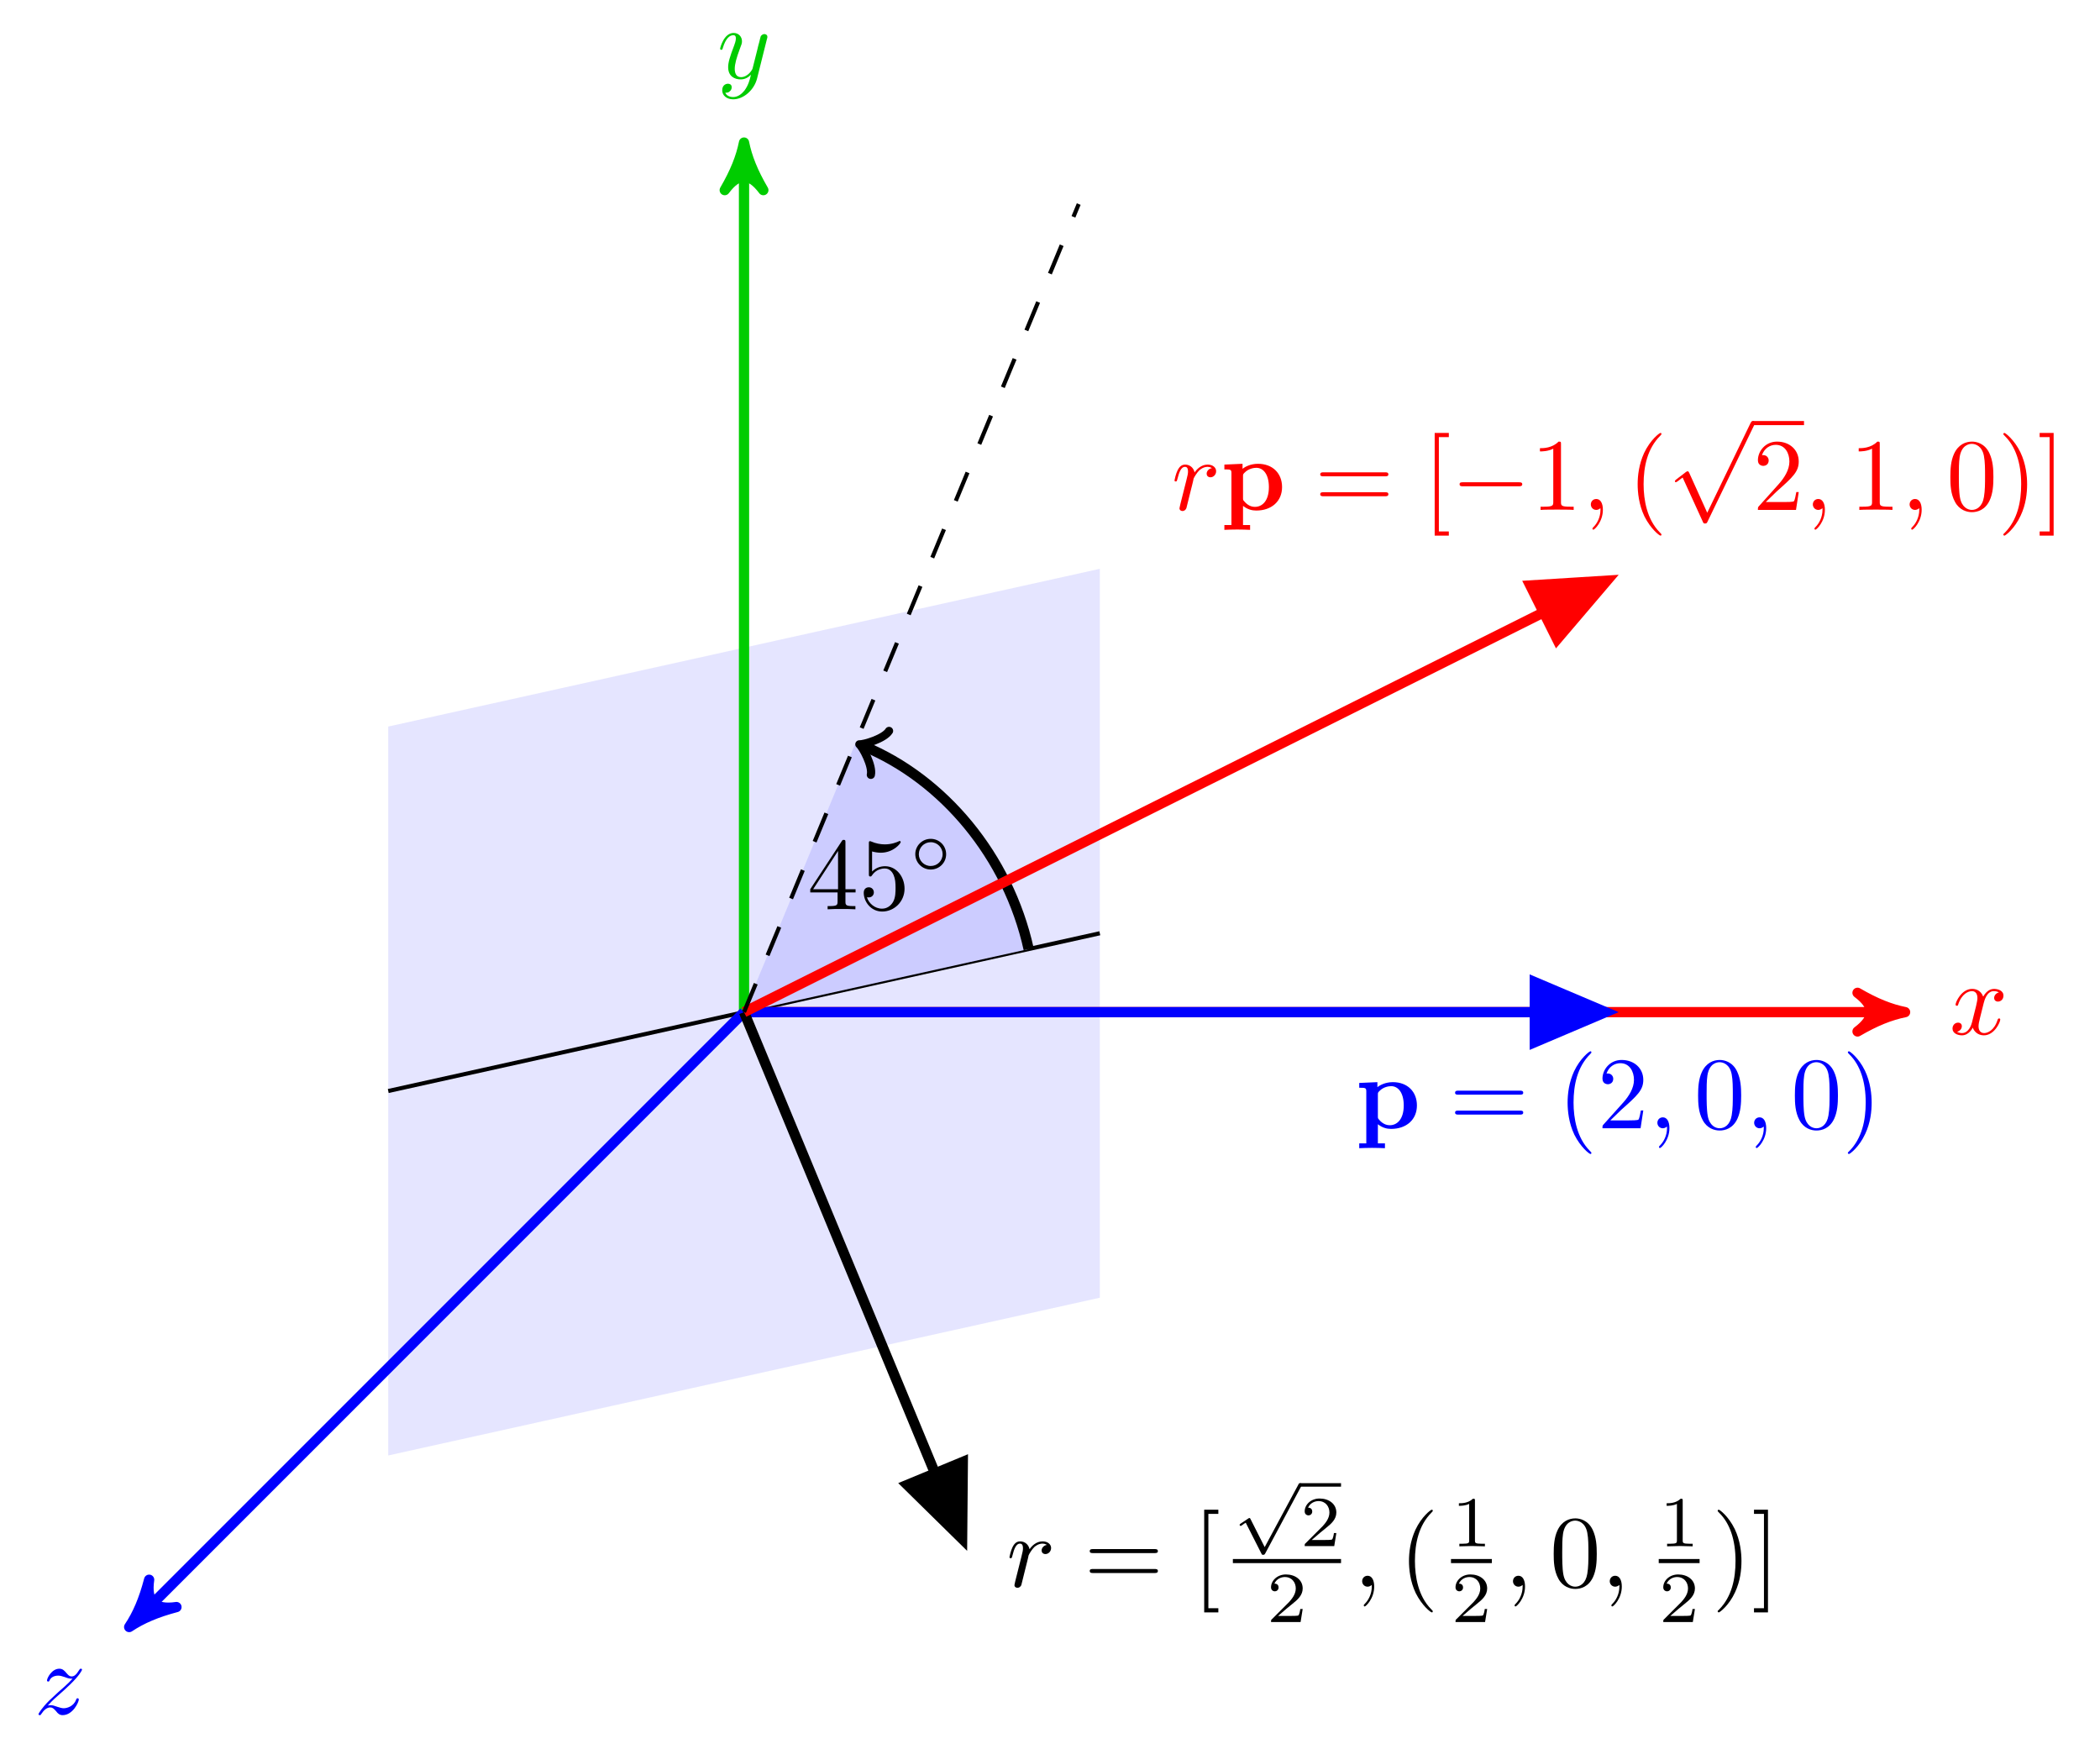
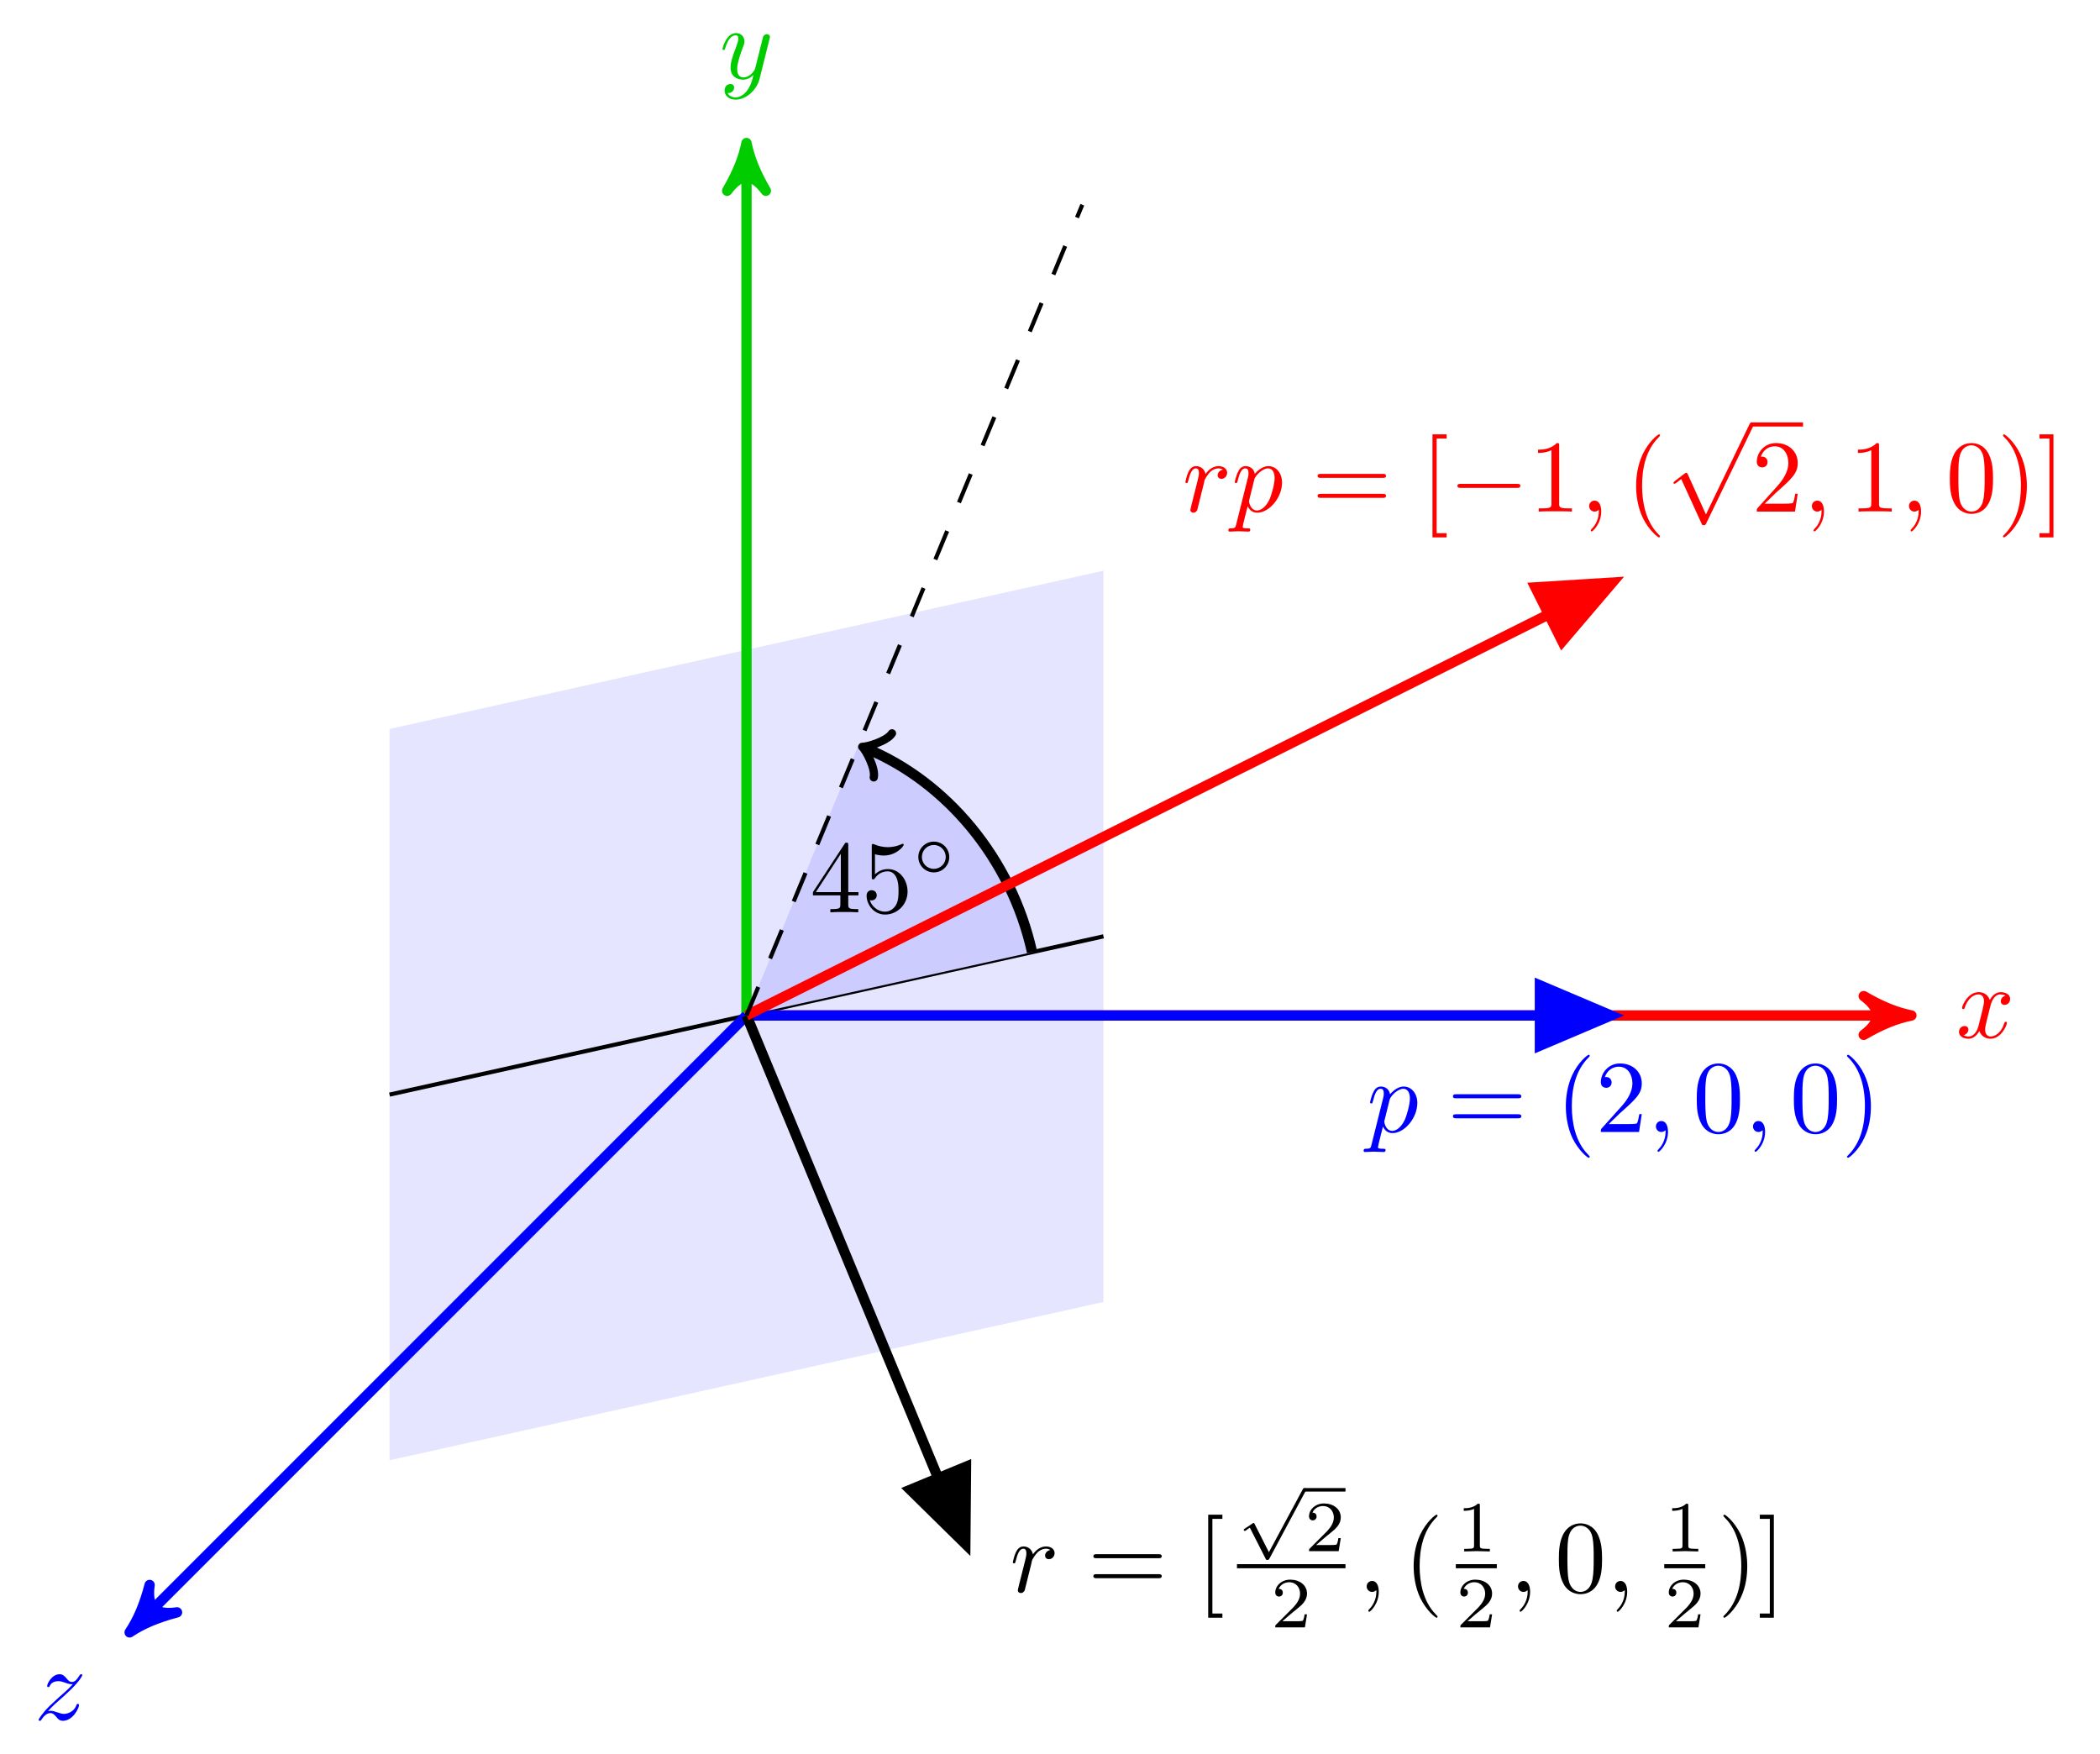
- <svg xmlns="http://www.w3.org/2000/svg" xmlns:xlink="http://www.w3.org/1999/xlink" width="204.181" height="169.962" viewBox="0 0 204.181 169.962">
+ <svg xmlns="http://www.w3.org/2000/svg" xmlns:xlink="http://www.w3.org/1999/xlink" width="203.505" height="169.962" viewBox="0 0 203.505 169.962">
  <defs>
    <g>
      <g id="glyph-0-0">
        <path d="M 2.938 -1.641 L 2.938 -0.781 C 2.938 -0.422 2.906 -0.312 2.172 -0.312 L 1.969 -0.312 L 1.969 0 C 2.375 -0.031 2.891 -0.031 3.312 -0.031 C 3.734 -0.031 4.25 -0.031 4.672 0 L 4.672 -0.312 L 4.453 -0.312 C 3.719 -0.312 3.703 -0.422 3.703 -0.781 L 3.703 -1.641 L 4.688 -1.641 L 4.688 -1.953 L 3.703 -1.953 L 3.703 -6.484 C 3.703 -6.688 3.703 -6.75 3.531 -6.75 C 3.453 -6.75 3.422 -6.75 3.344 -6.625 L 0.281 -1.953 L 0.281 -1.641 Z M 2.984 -1.953 L 0.562 -1.953 L 2.984 -5.672 Z M 2.984 -1.953 " />
      </g>
      <g id="glyph-0-1">
        <path d="M 4.469 -2 C 4.469 -3.188 3.656 -4.188 2.578 -4.188 C 2.109 -4.188 1.672 -4.031 1.312 -3.672 L 1.312 -5.625 C 1.516 -5.562 1.844 -5.5 2.156 -5.5 C 3.391 -5.5 4.094 -6.406 4.094 -6.531 C 4.094 -6.594 4.062 -6.641 3.984 -6.641 C 3.984 -6.641 3.953 -6.641 3.906 -6.609 C 3.703 -6.516 3.219 -6.312 2.547 -6.312 C 2.156 -6.312 1.688 -6.391 1.219 -6.594 C 1.141 -6.625 1.125 -6.625 1.109 -6.625 C 1 -6.625 1 -6.547 1 -6.391 L 1 -3.438 C 1 -3.266 1 -3.188 1.141 -3.188 C 1.219 -3.188 1.234 -3.203 1.281 -3.266 C 1.391 -3.422 1.75 -3.969 2.562 -3.969 C 3.078 -3.969 3.328 -3.516 3.406 -3.328 C 3.562 -2.953 3.594 -2.578 3.594 -2.078 C 3.594 -1.719 3.594 -1.125 3.344 -0.703 C 3.109 -0.312 2.734 -0.062 2.281 -0.062 C 1.562 -0.062 0.984 -0.594 0.812 -1.172 C 0.844 -1.172 0.875 -1.156 0.984 -1.156 C 1.312 -1.156 1.484 -1.406 1.484 -1.641 C 1.484 -1.891 1.312 -2.141 0.984 -2.141 C 0.844 -2.141 0.5 -2.062 0.5 -1.609 C 0.5 -0.75 1.188 0.219 2.297 0.219 C 3.453 0.219 4.469 -0.734 4.469 -2 Z M 4.469 -2 " />
      </g>
      <g id="glyph-0-2">
        <path d="M 6.844 -3.266 C 7 -3.266 7.188 -3.266 7.188 -3.453 C 7.188 -3.656 7 -3.656 6.859 -3.656 L 0.891 -3.656 C 0.75 -3.656 0.562 -3.656 0.562 -3.453 C 0.562 -3.266 0.75 -3.266 0.891 -3.266 Z M 6.859 -1.328 C 7 -1.328 7.188 -1.328 7.188 -1.531 C 7.188 -1.719 7 -1.719 6.844 -1.719 L 0.891 -1.719 C 0.75 -1.719 0.562 -1.719 0.562 -1.531 C 0.562 -1.328 0.75 -1.328 0.891 -1.328 Z M 6.859 -1.328 " />
      </g>
      <g id="glyph-0-3">
        <path d="M 3.297 2.391 C 3.297 2.359 3.297 2.344 3.125 2.172 C 1.891 0.922 1.562 -0.969 1.562 -2.5 C 1.562 -4.234 1.938 -5.969 3.172 -7.203 C 3.297 -7.328 3.297 -7.344 3.297 -7.375 C 3.297 -7.453 3.266 -7.484 3.203 -7.484 C 3.094 -7.484 2.203 -6.797 1.609 -5.531 C 1.109 -4.438 0.984 -3.328 0.984 -2.5 C 0.984 -1.719 1.094 -0.516 1.641 0.625 C 2.25 1.844 3.094 2.5 3.203 2.5 C 3.266 2.5 3.297 2.469 3.297 2.391 Z M 3.297 2.391 " />
      </g>
      <g id="glyph-0-4">
        <path d="M 1.266 -0.766 L 2.328 -1.797 C 3.875 -3.172 4.469 -3.703 4.469 -4.703 C 4.469 -5.844 3.578 -6.641 2.359 -6.641 C 1.234 -6.641 0.5 -5.719 0.5 -4.828 C 0.5 -4.281 1 -4.281 1.031 -4.281 C 1.203 -4.281 1.547 -4.391 1.547 -4.812 C 1.547 -5.062 1.359 -5.328 1.016 -5.328 C 0.938 -5.328 0.922 -5.328 0.891 -5.312 C 1.109 -5.969 1.656 -6.328 2.234 -6.328 C 3.141 -6.328 3.562 -5.516 3.562 -4.703 C 3.562 -3.906 3.078 -3.125 2.516 -2.5 L 0.609 -0.375 C 0.5 -0.266 0.5 -0.234 0.5 0 L 4.203 0 L 4.469 -1.734 L 4.234 -1.734 C 4.172 -1.438 4.109 -1 4 -0.844 C 3.938 -0.766 3.281 -0.766 3.062 -0.766 Z M 1.266 -0.766 " />
      </g>
      <g id="glyph-0-5">
        <path d="M 4.578 -3.188 C 4.578 -3.984 4.531 -4.781 4.188 -5.516 C 3.734 -6.484 2.906 -6.641 2.5 -6.641 C 1.891 -6.641 1.172 -6.375 0.75 -5.453 C 0.438 -4.766 0.391 -3.984 0.391 -3.188 C 0.391 -2.438 0.422 -1.547 0.844 -0.781 C 1.266 0.016 2 0.219 2.484 0.219 C 3.016 0.219 3.781 0.016 4.219 -0.938 C 4.531 -1.625 4.578 -2.406 4.578 -3.188 Z M 2.484 0 C 2.094 0 1.5 -0.25 1.328 -1.203 C 1.219 -1.797 1.219 -2.719 1.219 -3.312 C 1.219 -3.953 1.219 -4.609 1.297 -5.141 C 1.484 -6.328 2.234 -6.422 2.484 -6.422 C 2.812 -6.422 3.469 -6.234 3.656 -5.25 C 3.766 -4.688 3.766 -3.938 3.766 -3.312 C 3.766 -2.562 3.766 -1.891 3.656 -1.25 C 3.5 -0.297 2.938 0 2.484 0 Z M 2.484 0 " />
      </g>
      <g id="glyph-0-6">
        <path d="M 2.875 -2.5 C 2.875 -3.266 2.766 -4.469 2.219 -5.609 C 1.625 -6.828 0.766 -7.484 0.672 -7.484 C 0.609 -7.484 0.562 -7.438 0.562 -7.375 C 0.562 -7.344 0.562 -7.328 0.75 -7.141 C 1.734 -6.156 2.297 -4.578 2.297 -2.5 C 2.297 -0.781 1.938 0.969 0.703 2.219 C 0.562 2.344 0.562 2.359 0.562 2.391 C 0.562 2.453 0.609 2.5 0.672 2.5 C 0.766 2.5 1.672 1.812 2.25 0.547 C 2.766 -0.547 2.875 -1.656 2.875 -2.5 Z M 2.875 -2.5 " />
      </g>
      <g id="glyph-0-7">
        <path d="M 2.547 2.5 L 2.547 2.094 L 1.578 2.094 L 1.578 -7.078 L 2.547 -7.078 L 2.547 -7.484 L 1.172 -7.484 L 1.172 2.5 Z M 2.547 2.5 " />
      </g>
      <g id="glyph-0-8">
        <path d="M 1.578 -7.484 L 0.219 -7.484 L 0.219 -7.078 L 1.188 -7.078 L 1.188 2.094 L 0.219 2.094 L 0.219 2.5 L 1.578 2.5 Z M 1.578 -7.484 " />
      </g>
      <g id="glyph-0-9">
        <path d="M 2.938 -6.375 C 2.938 -6.625 2.938 -6.641 2.703 -6.641 C 2.078 -6 1.203 -6 0.891 -6 L 0.891 -5.688 C 1.094 -5.688 1.672 -5.688 2.188 -5.953 L 2.188 -0.781 C 2.188 -0.422 2.156 -0.312 1.266 -0.312 L 0.953 -0.312 L 0.953 0 C 1.297 -0.031 2.156 -0.031 2.562 -0.031 C 2.953 -0.031 3.828 -0.031 4.172 0 L 4.172 -0.312 L 3.859 -0.312 C 2.953 -0.312 2.938 -0.422 2.938 -0.781 Z M 2.938 -6.375 " />
      </g>
      <g id="glyph-1-0">
        <path d="M 3.531 -1.734 C 3.531 -2.578 2.859 -3.234 2.031 -3.234 C 1.203 -3.234 0.531 -2.562 0.531 -1.75 C 0.531 -0.906 1.219 -0.25 2.031 -0.25 C 2.875 -0.25 3.531 -0.922 3.531 -1.734 Z M 2.031 -0.594 C 1.375 -0.594 0.875 -1.125 0.875 -1.734 C 0.875 -2.391 1.391 -2.906 2.031 -2.906 C 2.688 -2.906 3.188 -2.375 3.188 -1.75 C 3.188 -1.094 2.672 -0.594 2.031 -0.594 Z M 2.031 -0.594 " />
      </g>
      <g id="glyph-1-1">
        <path d="M 3.094 5.875 L 1.719 3.156 C 1.688 3.094 1.672 3.047 1.609 3.047 C 1.578 3.047 1.562 3.047 1.5 3.094 L 0.75 3.594 C 0.656 3.656 0.656 3.688 0.656 3.719 C 0.656 3.75 0.688 3.812 0.75 3.812 C 0.781 3.812 0.797 3.812 0.891 3.75 C 0.969 3.688 1.156 3.547 1.25 3.5 L 2.781 6.516 C 2.828 6.609 2.844 6.625 2.938 6.625 C 3 6.625 3.078 6.625 3.141 6.5 L 6.641 -0.031 C 6.703 -0.125 6.703 -0.125 6.703 -0.172 C 6.703 -0.281 6.609 -0.344 6.531 -0.344 C 6.438 -0.344 6.391 -0.281 6.359 -0.188 Z M 3.094 5.875 " />
      </g>
      <g id="glyph-2-0">
        <path d="M 3.328 -3.016 C 3.391 -3.266 3.625 -4.188 4.312 -4.188 C 4.359 -4.188 4.609 -4.188 4.812 -4.062 C 4.531 -4 4.344 -3.766 4.344 -3.516 C 4.344 -3.359 4.453 -3.172 4.719 -3.172 C 4.938 -3.172 5.25 -3.344 5.25 -3.75 C 5.25 -4.266 4.672 -4.406 4.328 -4.406 C 3.75 -4.406 3.406 -3.875 3.281 -3.656 C 3.031 -4.312 2.5 -4.406 2.203 -4.406 C 1.172 -4.406 0.594 -3.125 0.594 -2.875 C 0.594 -2.766 0.703 -2.766 0.719 -2.766 C 0.797 -2.766 0.828 -2.797 0.844 -2.875 C 1.188 -3.938 1.844 -4.188 2.188 -4.188 C 2.375 -4.188 2.719 -4.094 2.719 -3.516 C 2.719 -3.203 2.547 -2.547 2.188 -1.141 C 2.031 -0.531 1.672 -0.109 1.234 -0.109 C 1.172 -0.109 0.953 -0.109 0.734 -0.234 C 0.984 -0.297 1.203 -0.5 1.203 -0.781 C 1.203 -1.047 0.984 -1.125 0.844 -1.125 C 0.531 -1.125 0.297 -0.875 0.297 -0.547 C 0.297 -0.094 0.781 0.109 1.219 0.109 C 1.891 0.109 2.25 -0.594 2.266 -0.641 C 2.391 -0.281 2.75 0.109 3.344 0.109 C 4.375 0.109 4.938 -1.172 4.938 -1.422 C 4.938 -1.531 4.859 -1.531 4.828 -1.531 C 4.734 -1.531 4.719 -1.484 4.688 -1.422 C 4.359 -0.344 3.688 -0.109 3.375 -0.109 C 2.984 -0.109 2.828 -0.422 2.828 -0.766 C 2.828 -0.984 2.875 -1.203 2.984 -1.641 Z M 3.328 -3.016 " />
      </g>
      <g id="glyph-2-1">
        <path d="M 4.844 -3.797 C 4.891 -3.938 4.891 -3.953 4.891 -4.031 C 4.891 -4.203 4.75 -4.297 4.594 -4.297 C 4.5 -4.297 4.344 -4.234 4.25 -4.094 C 4.234 -4.031 4.141 -3.734 4.109 -3.547 C 4.031 -3.297 3.969 -3.016 3.906 -2.75 L 3.453 -0.953 C 3.422 -0.812 2.984 -0.109 2.328 -0.109 C 1.828 -0.109 1.719 -0.547 1.719 -0.922 C 1.719 -1.375 1.891 -2 2.219 -2.875 C 2.375 -3.281 2.422 -3.391 2.422 -3.594 C 2.422 -4.031 2.109 -4.406 1.609 -4.406 C 0.656 -4.406 0.297 -2.953 0.297 -2.875 C 0.297 -2.766 0.391 -2.766 0.406 -2.766 C 0.516 -2.766 0.516 -2.797 0.562 -2.953 C 0.844 -3.891 1.234 -4.188 1.578 -4.188 C 1.656 -4.188 1.828 -4.188 1.828 -3.875 C 1.828 -3.625 1.719 -3.359 1.656 -3.172 C 1.25 -2.109 1.078 -1.547 1.078 -1.078 C 1.078 -0.188 1.703 0.109 2.297 0.109 C 2.688 0.109 3.016 -0.062 3.297 -0.344 C 3.172 0.172 3.047 0.672 2.656 1.203 C 2.391 1.531 2.016 1.828 1.562 1.828 C 1.422 1.828 0.969 1.797 0.797 1.406 C 0.953 1.406 1.094 1.406 1.219 1.281 C 1.328 1.203 1.422 1.062 1.422 0.875 C 1.422 0.562 1.156 0.531 1.062 0.531 C 0.828 0.531 0.5 0.688 0.5 1.172 C 0.5 1.672 0.938 2.047 1.562 2.047 C 2.578 2.047 3.609 1.141 3.891 0.016 Z M 4.844 -3.797 " />
      </g>
      <g id="glyph-2-2">
        <path d="M 1.328 -0.828 C 1.859 -1.406 2.156 -1.656 2.516 -1.969 C 2.516 -1.969 3.125 -2.5 3.484 -2.859 C 4.438 -3.781 4.656 -4.266 4.656 -4.312 C 4.656 -4.406 4.562 -4.406 4.547 -4.406 C 4.469 -4.406 4.453 -4.391 4.391 -4.297 C 4.094 -3.812 3.891 -3.656 3.656 -3.656 C 3.406 -3.656 3.297 -3.812 3.141 -3.984 C 2.953 -4.203 2.781 -4.406 2.453 -4.406 C 1.703 -4.406 1.25 -3.484 1.25 -3.266 C 1.25 -3.219 1.281 -3.156 1.359 -3.156 C 1.453 -3.156 1.469 -3.203 1.5 -3.266 C 1.688 -3.734 2.266 -3.734 2.344 -3.734 C 2.547 -3.734 2.734 -3.672 2.969 -3.594 C 3.375 -3.438 3.484 -3.438 3.734 -3.438 C 3.375 -3.016 2.547 -2.297 2.359 -2.141 L 1.453 -1.297 C 0.781 -0.625 0.422 -0.062 0.422 0.016 C 0.422 0.109 0.531 0.109 0.547 0.109 C 0.625 0.109 0.641 0.094 0.703 -0.016 C 0.938 -0.375 1.234 -0.641 1.562 -0.641 C 1.781 -0.641 1.891 -0.547 2.141 -0.266 C 2.297 -0.047 2.484 0.109 2.766 0.109 C 3.766 0.109 4.344 -1.156 4.344 -1.422 C 4.344 -1.469 4.297 -1.531 4.219 -1.531 C 4.125 -1.531 4.109 -1.469 4.078 -1.391 C 3.844 -0.75 3.203 -0.562 2.875 -0.562 C 2.688 -0.562 2.5 -0.625 2.297 -0.688 C 1.953 -0.812 1.797 -0.859 1.594 -0.859 C 1.578 -0.859 1.422 -0.859 1.328 -0.828 Z M 1.328 -0.828 " />
      </g>
      <g id="glyph-2-3">
+         <path d="M 0.453 1.219 C 0.375 1.562 0.344 1.625 -0.094 1.625 C -0.203 1.625 -0.312 1.625 -0.312 1.812 C -0.312 1.891 -0.266 1.938 -0.188 1.938 C 0.078 1.938 0.375 1.906 0.641 1.906 C 0.984 1.906 1.312 1.938 1.641 1.938 C 1.688 1.938 1.812 1.938 1.812 1.734 C 1.812 1.625 1.719 1.625 1.578 1.625 C 1.078 1.625 1.078 1.562 1.078 1.469 C 1.078 1.344 1.5 -0.281 1.562 -0.531 C 1.688 -0.234 1.969 0.109 2.484 0.109 C 3.641 0.109 4.891 -1.344 4.891 -2.812 C 4.891 -3.75 4.312 -4.406 3.562 -4.406 C 3.062 -4.406 2.578 -4.047 2.25 -3.656 C 2.156 -4.203 1.719 -4.406 1.359 -4.406 C 0.891 -4.406 0.703 -4.016 0.625 -3.844 C 0.438 -3.5 0.312 -2.906 0.312 -2.875 C 0.312 -2.766 0.406 -2.766 0.422 -2.766 C 0.531 -2.766 0.531 -2.781 0.594 -3 C 0.766 -3.703 0.969 -4.188 1.328 -4.188 C 1.5 -4.188 1.641 -4.109 1.641 -3.734 C 1.641 -3.5 1.609 -3.391 1.562 -3.219 Z M 2.203 -3.109 C 2.266 -3.375 2.547 -3.656 2.719 -3.812 C 3.078 -4.109 3.359 -4.188 3.531 -4.188 C 3.922 -4.188 4.172 -3.844 4.172 -3.25 C 4.172 -2.656 3.844 -1.516 3.656 -1.141 C 3.312 -0.438 2.844 -0.109 2.469 -0.109 C 1.812 -0.109 1.688 -0.938 1.688 -1 C 1.688 -1.016 1.688 -1.031 1.719 -1.156 Z M 2.203 -3.109 " />
+       </g>
+       <g id="glyph-2-4">
        <path d="M 2.031 -0.016 C 2.031 -0.672 1.781 -1.062 1.391 -1.062 C 1.062 -1.062 0.859 -0.812 0.859 -0.531 C 0.859 -0.266 1.062 0 1.391 0 C 1.5 0 1.641 -0.047 1.734 -0.125 C 1.766 -0.156 1.781 -0.156 1.781 -0.156 C 1.797 -0.156 1.797 -0.156 1.797 -0.016 C 1.797 0.734 1.453 1.328 1.125 1.656 C 1.016 1.766 1.016 1.781 1.016 1.812 C 1.016 1.891 1.062 1.922 1.109 1.922 C 1.219 1.922 2.031 1.156 2.031 -0.016 Z M 2.031 -0.016 " />
      </g>
-       <g id="glyph-2-4">
+       <g id="glyph-2-5">
        <path d="M 0.875 -0.594 C 0.844 -0.438 0.781 -0.203 0.781 -0.156 C 0.781 0.016 0.922 0.109 1.078 0.109 C 1.203 0.109 1.375 0.031 1.453 -0.172 C 1.469 -0.203 1.797 -1.562 1.844 -1.75 C 1.922 -2.078 2.109 -2.766 2.156 -3.047 C 2.203 -3.172 2.484 -3.641 2.719 -3.859 C 2.797 -3.922 3.094 -4.188 3.516 -4.188 C 3.781 -4.188 3.922 -4.062 3.938 -4.062 C 3.641 -4.016 3.422 -3.781 3.422 -3.516 C 3.422 -3.359 3.531 -3.172 3.797 -3.172 C 4.062 -3.172 4.344 -3.406 4.344 -3.766 C 4.344 -4.109 4.031 -4.406 3.516 -4.406 C 2.875 -4.406 2.438 -3.922 2.25 -3.641 C 2.156 -4.094 1.797 -4.406 1.328 -4.406 C 0.875 -4.406 0.688 -4.016 0.594 -3.844 C 0.422 -3.5 0.297 -2.906 0.297 -2.875 C 0.297 -2.766 0.391 -2.766 0.406 -2.766 C 0.516 -2.766 0.516 -2.781 0.578 -3 C 0.75 -3.703 0.953 -4.188 1.312 -4.188 C 1.469 -4.188 1.609 -4.109 1.609 -3.734 C 1.609 -3.516 1.578 -3.406 1.453 -2.891 Z M 0.875 -0.594 " />
      </g>
      <g id="glyph-3-0">
-         <path d="M 2.188 -3.281 C 2.188 -3.469 2.203 -3.484 2.344 -3.625 C 2.734 -4.031 3.266 -4.094 3.484 -4.094 C 4.141 -4.094 4.703 -3.484 4.703 -2.219 C 4.703 -0.812 4 -0.297 3.359 -0.297 C 3.219 -0.297 2.75 -0.297 2.297 -0.844 C 2.188 -0.969 2.188 -0.984 2.188 -1.172 Z M 2.188 -0.391 C 2.625 -0.047 3.062 0.062 3.469 0.062 C 4.969 0.062 5.984 -0.844 5.984 -2.219 C 5.984 -3.547 5.078 -4.484 3.641 -4.484 C 2.891 -4.484 2.359 -4.172 2.141 -4 L 2.141 -4.484 L 0.375 -4.406 L 0.375 -3.938 C 0.984 -3.938 1.062 -3.938 1.062 -3.562 L 1.062 1.469 L 0.375 1.469 L 0.375 1.938 C 0.641 1.922 1.25 1.906 1.625 1.906 C 2.016 1.906 2.609 1.922 2.875 1.938 L 2.875 1.469 L 2.188 1.469 Z M 2.188 -0.391 " />
+         <path d="M 3.516 -1.266 L 3.281 -1.266 C 3.266 -1.109 3.188 -0.703 3.094 -0.641 C 3.047 -0.594 2.516 -0.594 2.406 -0.594 L 1.125 -0.594 C 1.859 -1.234 2.109 -1.438 2.516 -1.766 C 3.031 -2.172 3.516 -2.609 3.516 -3.266 C 3.516 -4.109 2.781 -4.625 1.891 -4.625 C 1.031 -4.625 0.438 -4.016 0.438 -3.375 C 0.438 -3.031 0.734 -2.984 0.812 -2.984 C 0.969 -2.984 1.172 -3.109 1.172 -3.359 C 1.172 -3.484 1.125 -3.734 0.766 -3.734 C 0.984 -4.219 1.453 -4.375 1.781 -4.375 C 2.484 -4.375 2.844 -3.828 2.844 -3.266 C 2.844 -2.656 2.406 -2.188 2.188 -1.938 L 0.516 -0.266 C 0.438 -0.203 0.438 -0.188 0.438 0 L 3.312 0 Z M 3.516 -1.266 " />
+       </g>
+       <g id="glyph-3-1">
+         <path d="M 2.328 -4.438 C 2.328 -4.625 2.328 -4.625 2.125 -4.625 C 1.672 -4.188 1.047 -4.188 0.766 -4.188 L 0.766 -3.938 C 0.922 -3.938 1.391 -3.938 1.766 -4.125 L 1.766 -0.578 C 1.766 -0.344 1.766 -0.25 1.078 -0.25 L 0.812 -0.25 L 0.812 0 C 0.938 0 1.797 -0.031 2.047 -0.031 C 2.266 -0.031 3.141 0 3.297 0 L 3.297 -0.25 L 3.031 -0.25 C 2.328 -0.25 2.328 -0.344 2.328 -0.578 Z M 2.328 -4.438 " />
      </g>
      <g id="glyph-4-0">
-         <path d="M 3.516 -1.266 L 3.281 -1.266 C 3.266 -1.109 3.188 -0.703 3.094 -0.641 C 3.047 -0.594 2.516 -0.594 2.406 -0.594 L 1.125 -0.594 C 1.859 -1.234 2.109 -1.438 2.516 -1.766 C 3.031 -2.172 3.516 -2.609 3.516 -3.266 C 3.516 -4.109 2.781 -4.625 1.891 -4.625 C 1.031 -4.625 0.438 -4.016 0.438 -3.375 C 0.438 -3.031 0.734 -2.984 0.812 -2.984 C 0.969 -2.984 1.172 -3.109 1.172 -3.359 C 1.172 -3.484 1.125 -3.734 0.766 -3.734 C 0.984 -4.219 1.453 -4.375 1.781 -4.375 C 2.484 -4.375 2.844 -3.828 2.844 -3.266 C 2.844 -2.656 2.406 -2.188 2.188 -1.938 L 0.516 -0.266 C 0.438 -0.203 0.438 -0.188 0.438 0 L 3.312 0 Z M 3.516 -1.266 " />
+         <path d="M 6.562 -2.297 C 6.734 -2.297 6.922 -2.297 6.922 -2.5 C 6.922 -2.688 6.734 -2.688 6.562 -2.688 L 1.172 -2.688 C 1 -2.688 0.828 -2.688 0.828 -2.5 C 0.828 -2.297 1 -2.297 1.172 -2.297 Z M 6.562 -2.297 " />
      </g>
      <g id="glyph-4-1">
-         <path d="M 2.328 -4.438 C 2.328 -4.625 2.328 -4.625 2.125 -4.625 C 1.672 -4.188 1.047 -4.188 0.766 -4.188 L 0.766 -3.938 C 0.922 -3.938 1.391 -3.938 1.766 -4.125 L 1.766 -0.578 C 1.766 -0.344 1.766 -0.25 1.078 -0.25 L 0.812 -0.25 L 0.812 0 C 0.938 0 1.797 -0.031 2.047 -0.031 C 2.266 -0.031 3.141 0 3.297 0 L 3.297 -0.25 L 3.031 -0.25 C 2.328 -0.25 2.328 -0.344 2.328 -0.578 Z M 2.328 -4.438 " />
-       </g>
-       <g id="glyph-5-0">
-         <path d="M 6.562 -2.297 C 6.734 -2.297 6.922 -2.297 6.922 -2.5 C 6.922 -2.688 6.734 -2.688 6.562 -2.688 L 1.172 -2.688 C 1 -2.688 0.828 -2.688 0.828 -2.5 C 0.828 -2.297 1 -2.297 1.172 -2.297 Z M 6.562 -2.297 " />
-       </g>
-       <g id="glyph-5-1">
        <path d="M 3.875 8.516 L 2.125 4.641 C 2.047 4.484 2 4.484 1.969 4.484 C 1.969 4.484 1.906 4.484 1.797 4.562 L 0.859 5.281 C 0.734 5.391 0.734 5.406 0.734 5.438 C 0.734 5.5 0.75 5.547 0.828 5.547 C 0.891 5.547 1.062 5.406 1.172 5.328 C 1.219 5.281 1.375 5.172 1.484 5.094 L 3.453 9.406 C 3.516 9.562 3.562 9.562 3.656 9.562 C 3.812 9.562 3.844 9.516 3.906 9.375 L 8.438 0 C 8.5 -0.141 8.5 -0.172 8.5 -0.203 C 8.5 -0.297 8.422 -0.406 8.297 -0.406 C 8.219 -0.406 8.156 -0.344 8.078 -0.188 Z M 3.875 8.516 " />
      </g>
    </g>
    <clipPath id="clip-0">
      <path clip-rule="nonzero" d="M 0 84 L 87 84 L 87 169.961 L 0 169.961 Z M 0 84 " />
    </clipPath>
  </defs>
  <path fill-rule="nonzero" fill="rgb(79.999%, 79.999%, 100%)" fill-opacity="0.5" d="M 37.75 141.504 L 106.934 126.168 L 106.934 55.301 L 37.75 70.637 " />
  <path fill="none" stroke-width="0.399" stroke-linecap="butt" stroke-linejoin="miter" stroke="rgb(0%, 0%, 0%)" stroke-opacity="1" stroke-miterlimit="10" d="M -34.591 -7.667 L 34.593 7.669 " transform="matrix(1, 0, 0, -1, 72.341, 98.403)" />
  <path fill-rule="nonzero" fill="rgb(79.999%, 79.999%, 100%)" fill-opacity="1" d="M 72.34 98.402 L 100.016 92.27 C 98.016 83.242 91.73 75.754 83.188 72.215 " />
  <path fill="none" stroke-width="0.996" stroke-linecap="butt" stroke-linejoin="miter" stroke="rgb(0%, 0%, 0%)" stroke-opacity="1" stroke-miterlimit="10" d="M 27.675 6.133 C 25.675 15.161 19.389 22.649 11.616 25.868 " transform="matrix(1, 0, 0, -1, 72.341, 98.403)" />
  <path fill="none" stroke-width="0.797" stroke-linecap="round" stroke-linejoin="round" stroke="rgb(0%, 0%, 0%)" stroke-opacity="1" stroke-miterlimit="10" d="M -1.732 2.312 C -1.589 1.446 -0.001 0.145 0.435 0 C 0.001 -0.146 -1.589 -1.443 -1.733 -2.31 " transform="matrix(-0.92383, -0.38263, -0.38263, 0.92383, 83.95669, 72.53331)" />
  <g fill="rgb(0%, 0%, 0%)" fill-opacity="1">
    <use xlink:href="#glyph-0-0" x="78.499" y="88.404" />
    <use xlink:href="#glyph-0-1" x="83.48" y="88.404" />
  </g>
  <g fill="rgb(0%, 0%, 0%)" fill-opacity="1">
    <use xlink:href="#glyph-1-0" x="88.461" y="84.788" />
  </g>
  <path fill="none" stroke-width="0.996" stroke-linecap="butt" stroke-linejoin="miter" stroke="rgb(100%, 0%, 0%)" stroke-opacity="1" stroke-miterlimit="10" d="M -0.001 0.001 L 111.733 0.001 " transform="matrix(1, 0, 0, -1, 72.341, 98.403)" />
  <path fill-rule="nonzero" fill="rgb(100%, 0%, 0%)" fill-opacity="1" stroke-width="0.996" stroke-linecap="butt" stroke-linejoin="round" stroke="rgb(100%, 0%, 0%)" stroke-opacity="1" stroke-miterlimit="10" d="M 1.156 0.001 C -0.289 0.29 -1.735 0.868 -3.469 1.88 C -1.735 0.579 -1.735 -0.577 -3.469 -1.878 C -1.735 -0.867 -0.289 -0.288 1.156 0.001 Z M 1.156 0.001 " transform="matrix(1, 0, 0, -1, 184.0744, 98.403)" />
  <g fill="rgb(100%, 0%, 0%)" fill-opacity="1">
    <use xlink:href="#glyph-2-0" x="189.544" y="100.548" />
  </g>
  <path fill="none" stroke-width="0.996" stroke-linecap="butt" stroke-linejoin="miter" stroke="rgb(0%, 79.999%, 0%)" stroke-opacity="1" stroke-miterlimit="10" d="M -0.001 0.001 L -0.001 83.387 " transform="matrix(1, 0, 0, -1, 72.341, 98.403)" />
  <path fill-rule="nonzero" fill="rgb(0%, 79.999%, 0%)" fill-opacity="1" stroke-width="0.996" stroke-linecap="butt" stroke-linejoin="round" stroke="rgb(0%, 79.999%, 0%)" stroke-opacity="1" stroke-miterlimit="10" d="M 1.157 0.001 C -0.288 0.29 -1.734 0.868 -3.468 1.876 C -1.734 0.579 -1.734 -0.577 -3.468 -1.878 C -1.734 -0.866 -0.288 -0.288 1.157 0.001 Z M 1.157 0.001 " transform="matrix(0, -1, -1, 0, 72.341, 15.0164)" />
  <g fill="rgb(0%, 79.999%, 0%)" fill-opacity="1">
    <use xlink:href="#glyph-2-1" x="69.72" y="7.609" />
  </g>
  <g clip-path="url(#clip-0)">
    <path fill="none" stroke-width="0.996" stroke-linecap="butt" stroke-linejoin="miter" stroke="rgb(0%, 0%, 100%)" stroke-opacity="1" stroke-miterlimit="10" d="M -0.001 0.001 L -58.962 -58.964 " transform="matrix(1, 0, 0, -1, 72.341, 98.403)" />
  </g>
  <path fill-rule="nonzero" fill="rgb(0%, 0%, 100%)" fill-opacity="1" stroke-width="0.996" stroke-linecap="butt" stroke-linejoin="round" stroke="rgb(0%, 0%, 100%)" stroke-opacity="1" stroke-miterlimit="10" d="M 1.157 -0.001 C -0.287 0.289 -1.732 0.866 -3.467 1.877 C -1.732 0.579 -1.735 -0.579 -3.467 -1.88 C -1.735 -0.866 -0.29 -0.289 1.157 -0.001 Z M 1.157 -0.001 " transform="matrix(-0.7071, 0.7071, 0.7071, 0.7071, 13.37771, 157.3663)" />
  <g fill="rgb(0%, 0%, 100%)" fill-opacity="1">
    <use xlink:href="#glyph-2-2" x="3.32" y="166.642" />
  </g>
  <path fill="none" stroke-width="0.996" stroke-linecap="butt" stroke-linejoin="miter" stroke="rgb(0%, 0%, 100%)" stroke-opacity="1" stroke-miterlimit="10" d="M -0.001 0.001 L 83.393 0.001 " transform="matrix(1, 0, 0, -1, 72.341, 98.403)" />
  <path fill-rule="nonzero" fill="rgb(0%, 0%, 100%)" fill-opacity="1" stroke-width="0.996" stroke-linecap="butt" stroke-linejoin="miter" stroke="rgb(0%, 0%, 100%)" stroke-opacity="1" stroke-miterlimit="10" d="M -6.506 2.919 L 0.373 0.001 L -6.506 -2.921 Z M -6.506 2.919 " transform="matrix(1, 0, 0, -1, 155.7326, 98.403)" />
  <g fill="rgb(0%, 0%, 100%)" fill-opacity="1">
-     <use xlink:href="#glyph-3-0" x="131.782" y="109.693" />
-   </g>
-   <g fill="rgb(0%, 0%, 100%)" fill-opacity="1">
-     <use xlink:href="#glyph-0-2" x="140.914" y="109.693" />
-   </g>
-   <g fill="rgb(0%, 0%, 100%)" fill-opacity="1">
-     <use xlink:href="#glyph-0-3" x="151.433" y="109.693" />
-     <use xlink:href="#glyph-0-4" x="155.307" y="109.693" />
-   </g>
-   <g fill="rgb(0%, 0%, 100%)" fill-opacity="1">
-     <use xlink:href="#glyph-2-3" x="160.286" y="109.693" />
-   </g>
-   <g fill="rgb(0%, 0%, 100%)" fill-opacity="1">
-     <use xlink:href="#glyph-0-5" x="164.714" y="109.693" />
-   </g>
-   <g fill="rgb(0%, 0%, 100%)" fill-opacity="1">
-     <use xlink:href="#glyph-2-3" x="169.695" y="109.693" />
-   </g>
-   <g fill="rgb(0%, 0%, 100%)" fill-opacity="1">
-     <use xlink:href="#glyph-0-5" x="174.123" y="109.693" />
-     <use xlink:href="#glyph-0-6" x="179.104" y="109.693" />
+     <use xlink:href="#glyph-2-3" x="132.458" y="109.693" />
+   </g>
+   <g fill="rgb(0%, 0%, 100%)" fill-opacity="1">
+     <use xlink:href="#glyph-0-2" x="140.238" y="109.693" />
+   </g>
+   <g fill="rgb(0%, 0%, 100%)" fill-opacity="1">
+     <use xlink:href="#glyph-0-3" x="150.757" y="109.693" />
+     <use xlink:href="#glyph-0-4" x="154.631" y="109.693" />
+   </g>
+   <g fill="rgb(0%, 0%, 100%)" fill-opacity="1">
+     <use xlink:href="#glyph-2-4" x="159.61" y="109.693" />
+   </g>
+   <g fill="rgb(0%, 0%, 100%)" fill-opacity="1">
+     <use xlink:href="#glyph-0-5" x="164.037" y="109.693" />
+   </g>
+   <g fill="rgb(0%, 0%, 100%)" fill-opacity="1">
+     <use xlink:href="#glyph-2-4" x="169.019" y="109.693" />
+   </g>
+   <g fill="rgb(0%, 0%, 100%)" fill-opacity="1">
+     <use xlink:href="#glyph-0-5" x="173.447" y="109.693" />
+     <use xlink:href="#glyph-0-6" x="178.428" y="109.693" />
  </g>
  <path fill="none" stroke-width="0.996" stroke-linecap="butt" stroke-linejoin="miter" stroke="rgb(0%, 0%, 0%)" stroke-opacity="1" stroke-miterlimit="10" d="M -0.001 0.001 L 21.065 -50.851 " transform="matrix(1, 0, 0, -1, 72.341, 98.403)" />
  <path fill-rule="nonzero" fill="rgb(0%, 0%, 0%)" fill-opacity="1" stroke-width="0.996" stroke-linecap="butt" stroke-linejoin="miter" stroke="rgb(0%, 0%, 0%)" stroke-opacity="1" stroke-miterlimit="10" d="M -6.505 2.92 L 0.374 -0.001 L -6.505 -2.919 Z M -6.505 2.92 " transform="matrix(0.38263, 0.92383, 0.92383, -0.38263, 93.40446, 149.2558)" />
  <g fill="rgb(0%, 0%, 0%)" fill-opacity="1">
-     <use xlink:href="#glyph-2-4" x="97.853" y="154.261" />
+     <use xlink:href="#glyph-2-5" x="97.853" y="154.261" />
  </g>
  <g fill="rgb(0%, 0%, 0%)" fill-opacity="1">
    <use xlink:href="#glyph-0-2" x="105.392" y="154.261" />
  </g>
  <g fill="rgb(0%, 0%, 0%)" fill-opacity="1">
    <use xlink:href="#glyph-0-7" x="115.911" y="154.261" />
  </g>
  <g fill="rgb(0%, 0%, 0%)" fill-opacity="1">
    <use xlink:href="#glyph-1-1" x="119.871" y="144.538" />
  </g>
  <path fill="none" stroke-width="0.339" stroke-linecap="butt" stroke-linejoin="miter" stroke="rgb(0%, 0%, 0%)" stroke-opacity="1" stroke-miterlimit="10" d="M -0.001 0.001 L 3.972 0.001 " transform="matrix(1, 0, 0, -1, 126.415, 144.368)" />
  <g fill="rgb(0%, 0%, 0%)" fill-opacity="1">
-     <use xlink:href="#glyph-4-0" x="126.415" y="150.314" />
+     <use xlink:href="#glyph-3-0" x="126.415" y="150.314" />
  </g>
  <path fill="none" stroke-width="0.398" stroke-linecap="butt" stroke-linejoin="miter" stroke="rgb(0%, 0%, 0%)" stroke-opacity="1" stroke-miterlimit="10" d="M 0 0 L 10.516 0 " transform="matrix(1, 0, 0, -1, 119.871, 151.77)" />
  <g fill="rgb(0%, 0%, 0%)" fill-opacity="1">
-     <use xlink:href="#glyph-4-0" x="123.143" y="157.697" />
-   </g>
-   <g fill="rgb(0%, 0%, 0%)" fill-opacity="1">
-     <use xlink:href="#glyph-2-3" x="131.582" y="154.261" />
+     <use xlink:href="#glyph-3-0" x="123.143" y="157.697" />
+   </g>
+   <g fill="rgb(0%, 0%, 0%)" fill-opacity="1">
+     <use xlink:href="#glyph-2-4" x="131.582" y="154.261" />
  </g>
  <g fill="rgb(0%, 0%, 0%)" fill-opacity="1">
    <use xlink:href="#glyph-0-3" x="136.01" y="154.261" />
  </g>
  <g fill="rgb(0%, 0%, 0%)" fill-opacity="1">
-     <use xlink:href="#glyph-4-1" x="141.08" y="150.338" />
+     <use xlink:href="#glyph-3-1" x="141.08" y="150.338" />
  </g>
  <path fill="none" stroke-width="0.398" stroke-linecap="butt" stroke-linejoin="miter" stroke="rgb(0%, 0%, 0%)" stroke-opacity="1" stroke-miterlimit="10" d="M -0.002 0 L 3.971 0 " transform="matrix(1, 0, 0, -1, 141.08, 151.77)" />
  <g fill="rgb(0%, 0%, 0%)" fill-opacity="1">
-     <use xlink:href="#glyph-4-0" x="141.08" y="157.697" />
-   </g>
-   <g fill="rgb(0%, 0%, 0%)" fill-opacity="1">
-     <use xlink:href="#glyph-2-3" x="146.247" y="154.261" />
+     <use xlink:href="#glyph-3-0" x="141.08" y="157.697" />
+   </g>
+   <g fill="rgb(0%, 0%, 0%)" fill-opacity="1">
+     <use xlink:href="#glyph-2-4" x="146.247" y="154.261" />
  </g>
  <g fill="rgb(0%, 0%, 0%)" fill-opacity="1">
    <use xlink:href="#glyph-0-5" x="150.674" y="154.261" />
  </g>
  <g fill="rgb(0%, 0%, 0%)" fill-opacity="1">
-     <use xlink:href="#glyph-2-3" x="155.656" y="154.261" />
-   </g>
-   <g fill="rgb(0%, 0%, 0%)" fill-opacity="1">
-     <use xlink:href="#glyph-4-1" x="161.279" y="150.338" />
+     <use xlink:href="#glyph-2-4" x="155.656" y="154.261" />
+   </g>
+   <g fill="rgb(0%, 0%, 0%)" fill-opacity="1">
+     <use xlink:href="#glyph-3-1" x="161.279" y="150.338" />
  </g>
  <path fill="none" stroke-width="0.398" stroke-linecap="butt" stroke-linejoin="miter" stroke="rgb(0%, 0%, 0%)" stroke-opacity="1" stroke-miterlimit="10" d="M -0.002 0 L 3.971 0 " transform="matrix(1, 0, 0, -1, 161.279, 151.77)" />
  <g fill="rgb(0%, 0%, 0%)" fill-opacity="1">
-     <use xlink:href="#glyph-4-0" x="161.279" y="157.697" />
+     <use xlink:href="#glyph-3-0" x="161.279" y="157.697" />
  </g>
  <g fill="rgb(0%, 0%, 0%)" fill-opacity="1">
    <use xlink:href="#glyph-0-6" x="166.446" y="154.261" />
    <use xlink:href="#glyph-0-8" x="170.32" y="154.261" />
  </g>
  <path fill="none" stroke-width="0.996" stroke-linecap="butt" stroke-linejoin="miter" stroke="rgb(100%, 0%, 0%)" stroke-opacity="1" stroke-miterlimit="10" d="M -0.001 0.001 L 83.565 41.782 " transform="matrix(1, 0, 0, -1, 72.341, 98.403)" />
  <path fill-rule="nonzero" fill="rgb(100%, 0%, 0%)" fill-opacity="1" stroke-width="0.996" stroke-linecap="butt" stroke-linejoin="miter" stroke="rgb(100%, 0%, 0%)" stroke-opacity="1" stroke-miterlimit="10" d="M -6.503 2.919 L 0.375 -0.001 L -6.505 -2.92 Z M -6.503 2.919 " transform="matrix(0.89436, -0.44717, -0.44717, -0.89436, 155.9067, 56.62012)" />
  <g fill="rgb(100%, 0%, 0%)" fill-opacity="1">
-     <use xlink:href="#glyph-2-4" x="113.899" y="49.575" />
-   </g>
-   <g fill="rgb(100%, 0%, 0%)" fill-opacity="1">
-     <use xlink:href="#glyph-3-0" x="118.67" y="49.575" />
-   </g>
-   <g fill="rgb(100%, 0%, 0%)" fill-opacity="1">
-     <use xlink:href="#glyph-0-2" x="127.802" y="49.575" />
-   </g>
-   <g fill="rgb(100%, 0%, 0%)" fill-opacity="1">
-     <use xlink:href="#glyph-0-7" x="138.321" y="49.575" />
-   </g>
-   <g fill="rgb(100%, 0%, 0%)" fill-opacity="1">
-     <use xlink:href="#glyph-5-0" x="141.086" y="49.575" />
-   </g>
-   <g fill="rgb(100%, 0%, 0%)" fill-opacity="1">
-     <use xlink:href="#glyph-0-9" x="148.835" y="49.575" />
-   </g>
-   <g fill="rgb(100%, 0%, 0%)" fill-opacity="1">
-     <use xlink:href="#glyph-2-3" x="153.816" y="49.575" />
-   </g>
-   <g fill="rgb(100%, 0%, 0%)" fill-opacity="1">
-     <use xlink:href="#glyph-0-3" x="158.244" y="49.575" />
-   </g>
-   <g fill="rgb(100%, 0%, 0%)" fill-opacity="1">
-     <use xlink:href="#glyph-5-1" x="162.118" y="41.334" />
-   </g>
-   <path fill="none" stroke-width="0.398" stroke-linecap="butt" stroke-linejoin="miter" stroke="rgb(100%, 0%, 0%)" stroke-opacity="1" stroke-miterlimit="10" d="M 0.002 0.001 L 4.982 0.001 " transform="matrix(1, 0, 0, -1, 170.42, 41.134)" />
-   <g fill="rgb(100%, 0%, 0%)" fill-opacity="1">
-     <use xlink:href="#glyph-0-4" x="170.42" y="49.575" />
-   </g>
-   <g fill="rgb(100%, 0%, 0%)" fill-opacity="1">
-     <use xlink:href="#glyph-2-3" x="175.402" y="49.575" />
-   </g>
-   <g fill="rgb(100%, 0%, 0%)" fill-opacity="1">
-     <use xlink:href="#glyph-0-9" x="179.829" y="49.575" />
-   </g>
-   <g fill="rgb(100%, 0%, 0%)" fill-opacity="1">
-     <use xlink:href="#glyph-2-3" x="184.811" y="49.575" />
-   </g>
-   <g fill="rgb(100%, 0%, 0%)" fill-opacity="1">
-     <use xlink:href="#glyph-0-5" x="189.239" y="49.575" />
-     <use xlink:href="#glyph-0-6" x="194.22" y="49.575" />
-     <use xlink:href="#glyph-0-8" x="198.095" y="49.575" />
+     <use xlink:href="#glyph-2-5" x="114.575" y="49.575" />
+   </g>
+   <g fill="rgb(100%, 0%, 0%)" fill-opacity="1">
+     <use xlink:href="#glyph-2-3" x="119.349" y="49.575" />
+   </g>
+   <g fill="rgb(100%, 0%, 0%)" fill-opacity="1">
+     <use xlink:href="#glyph-0-2" x="127.126" y="49.575" />
+   </g>
+   <g fill="rgb(100%, 0%, 0%)" fill-opacity="1">
+     <use xlink:href="#glyph-0-7" x="137.645" y="49.575" />
+   </g>
+   <g fill="rgb(100%, 0%, 0%)" fill-opacity="1">
+     <use xlink:href="#glyph-4-0" x="140.41" y="49.575" />
+   </g>
+   <g fill="rgb(100%, 0%, 0%)" fill-opacity="1">
+     <use xlink:href="#glyph-0-9" x="148.158" y="49.575" />
+   </g>
+   <g fill="rgb(100%, 0%, 0%)" fill-opacity="1">
+     <use xlink:href="#glyph-2-4" x="153.14" y="49.575" />
+   </g>
+   <g fill="rgb(100%, 0%, 0%)" fill-opacity="1">
+     <use xlink:href="#glyph-0-3" x="157.567" y="49.575" />
+   </g>
+   <g fill="rgb(100%, 0%, 0%)" fill-opacity="1">
+     <use xlink:href="#glyph-4-1" x="161.442" y="41.334" />
+   </g>
+   <path fill="none" stroke-width="0.398" stroke-linecap="butt" stroke-linejoin="miter" stroke="rgb(100%, 0%, 0%)" stroke-opacity="1" stroke-miterlimit="10" d="M -0.002 0.001 L 4.983 0.001 " transform="matrix(1, 0, 0, -1, 169.744, 41.134)" />
+   <g fill="rgb(100%, 0%, 0%)" fill-opacity="1">
+     <use xlink:href="#glyph-0-4" x="169.744" y="49.575" />
+   </g>
+   <g fill="rgb(100%, 0%, 0%)" fill-opacity="1">
+     <use xlink:href="#glyph-2-4" x="174.725" y="49.575" />
+   </g>
+   <g fill="rgb(100%, 0%, 0%)" fill-opacity="1">
+     <use xlink:href="#glyph-0-9" x="179.153" y="49.575" />
+   </g>
+   <g fill="rgb(100%, 0%, 0%)" fill-opacity="1">
+     <use xlink:href="#glyph-2-4" x="184.135" y="49.575" />
+   </g>
+   <g fill="rgb(100%, 0%, 0%)" fill-opacity="1">
+     <use xlink:href="#glyph-0-5" x="188.562" y="49.575" />
+     <use xlink:href="#glyph-0-6" x="193.543" y="49.575" />
+     <use xlink:href="#glyph-0-8" x="197.418" y="49.575" />
  </g>
  <path fill="none" stroke-width="0.399" stroke-linecap="butt" stroke-linejoin="miter" stroke="rgb(0%, 0%, 0%)" stroke-opacity="1" stroke-dasharray="2.989 2.989" stroke-miterlimit="10" d="M -0.001 0.001 L 32.542 78.563 " transform="matrix(1, 0, 0, -1, 72.341, 98.403)" />
</svg>
